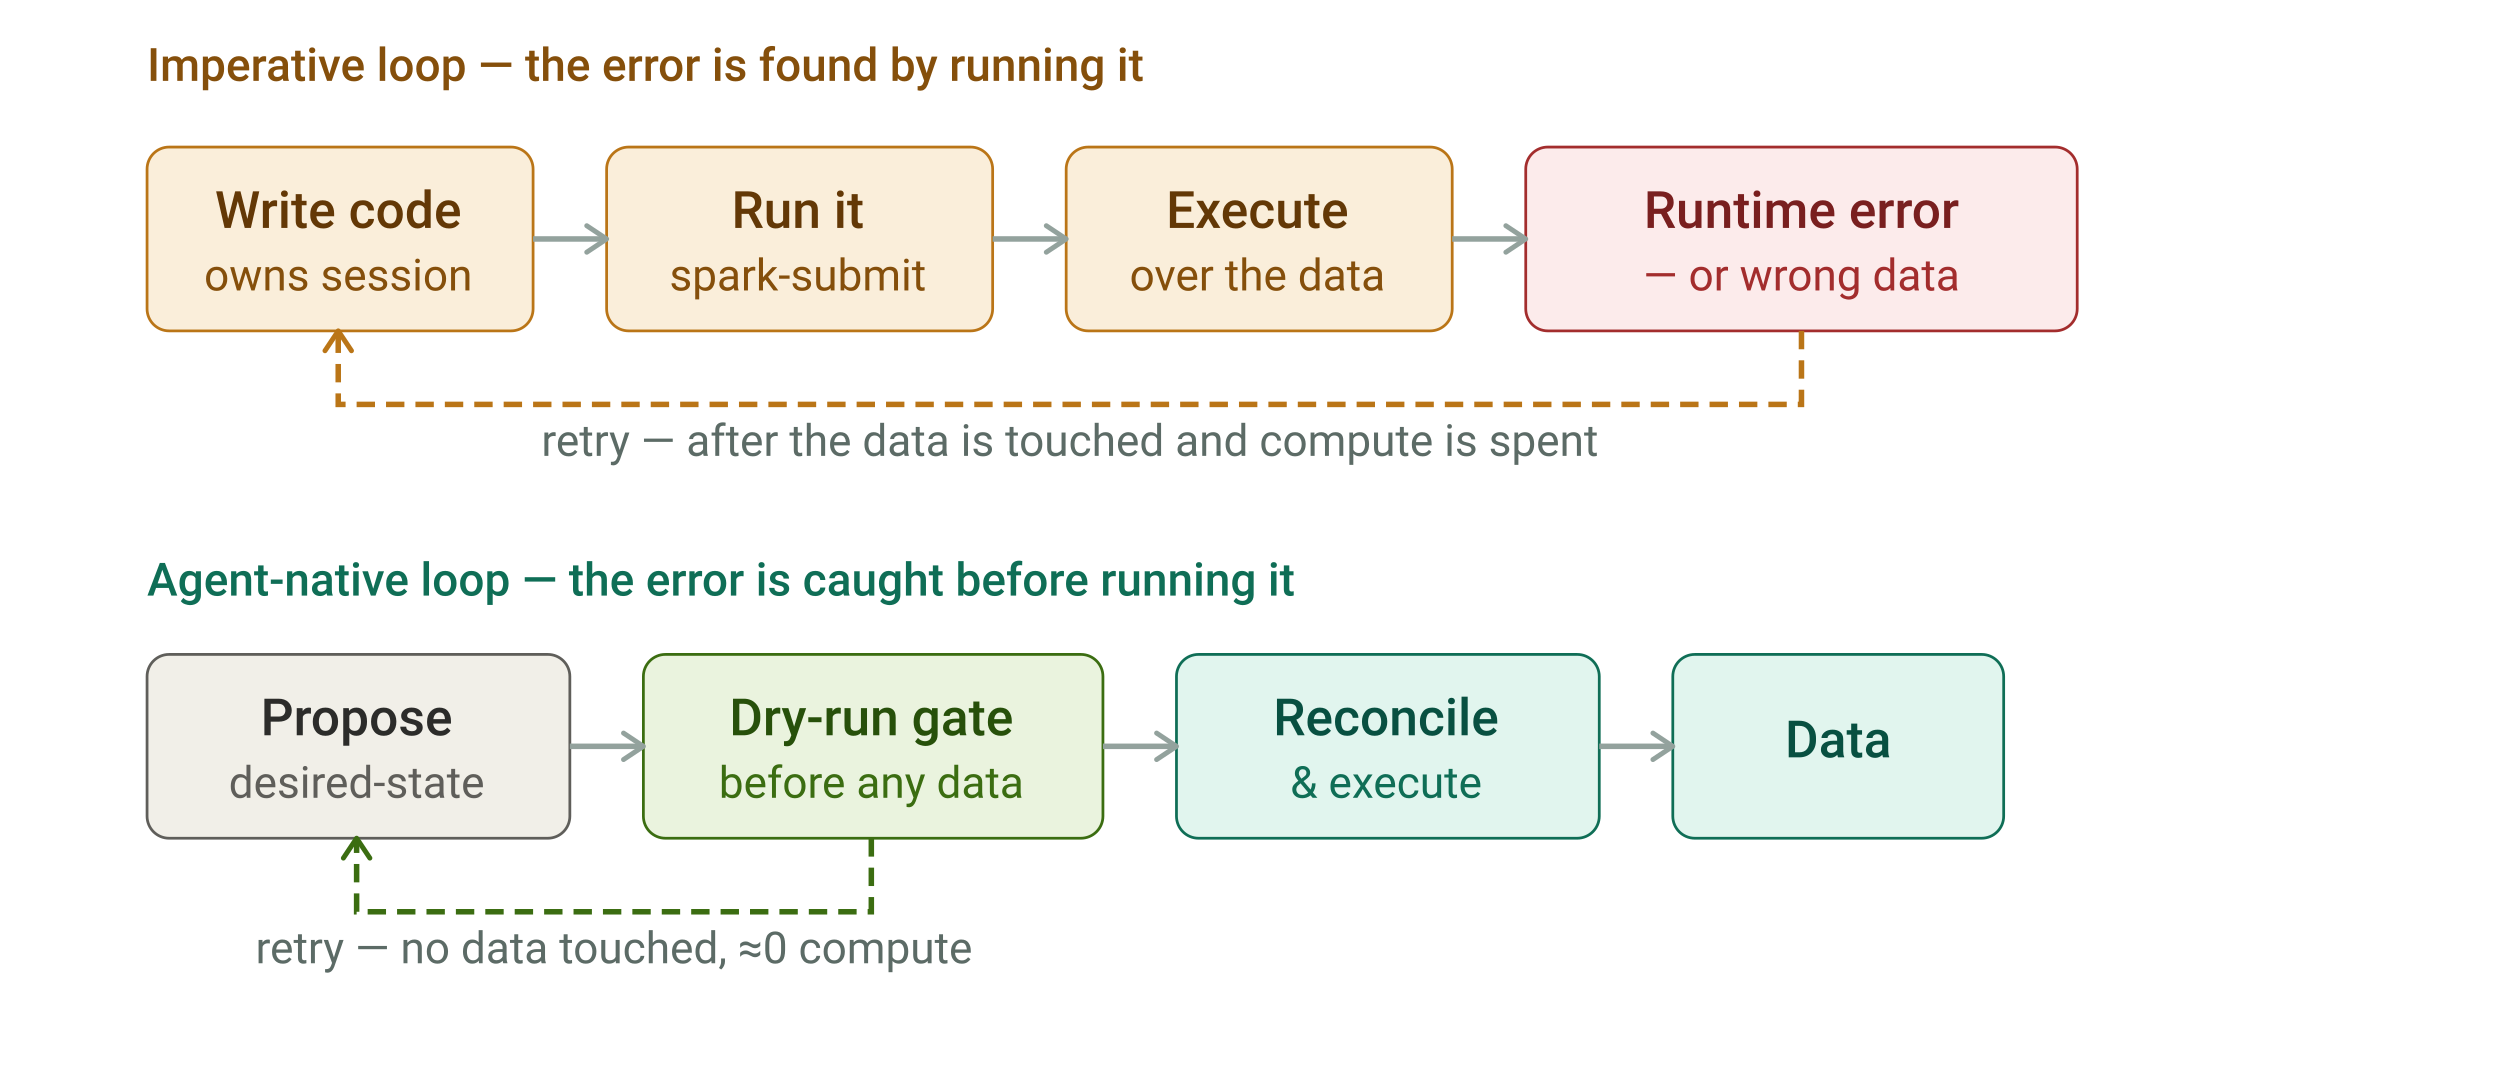
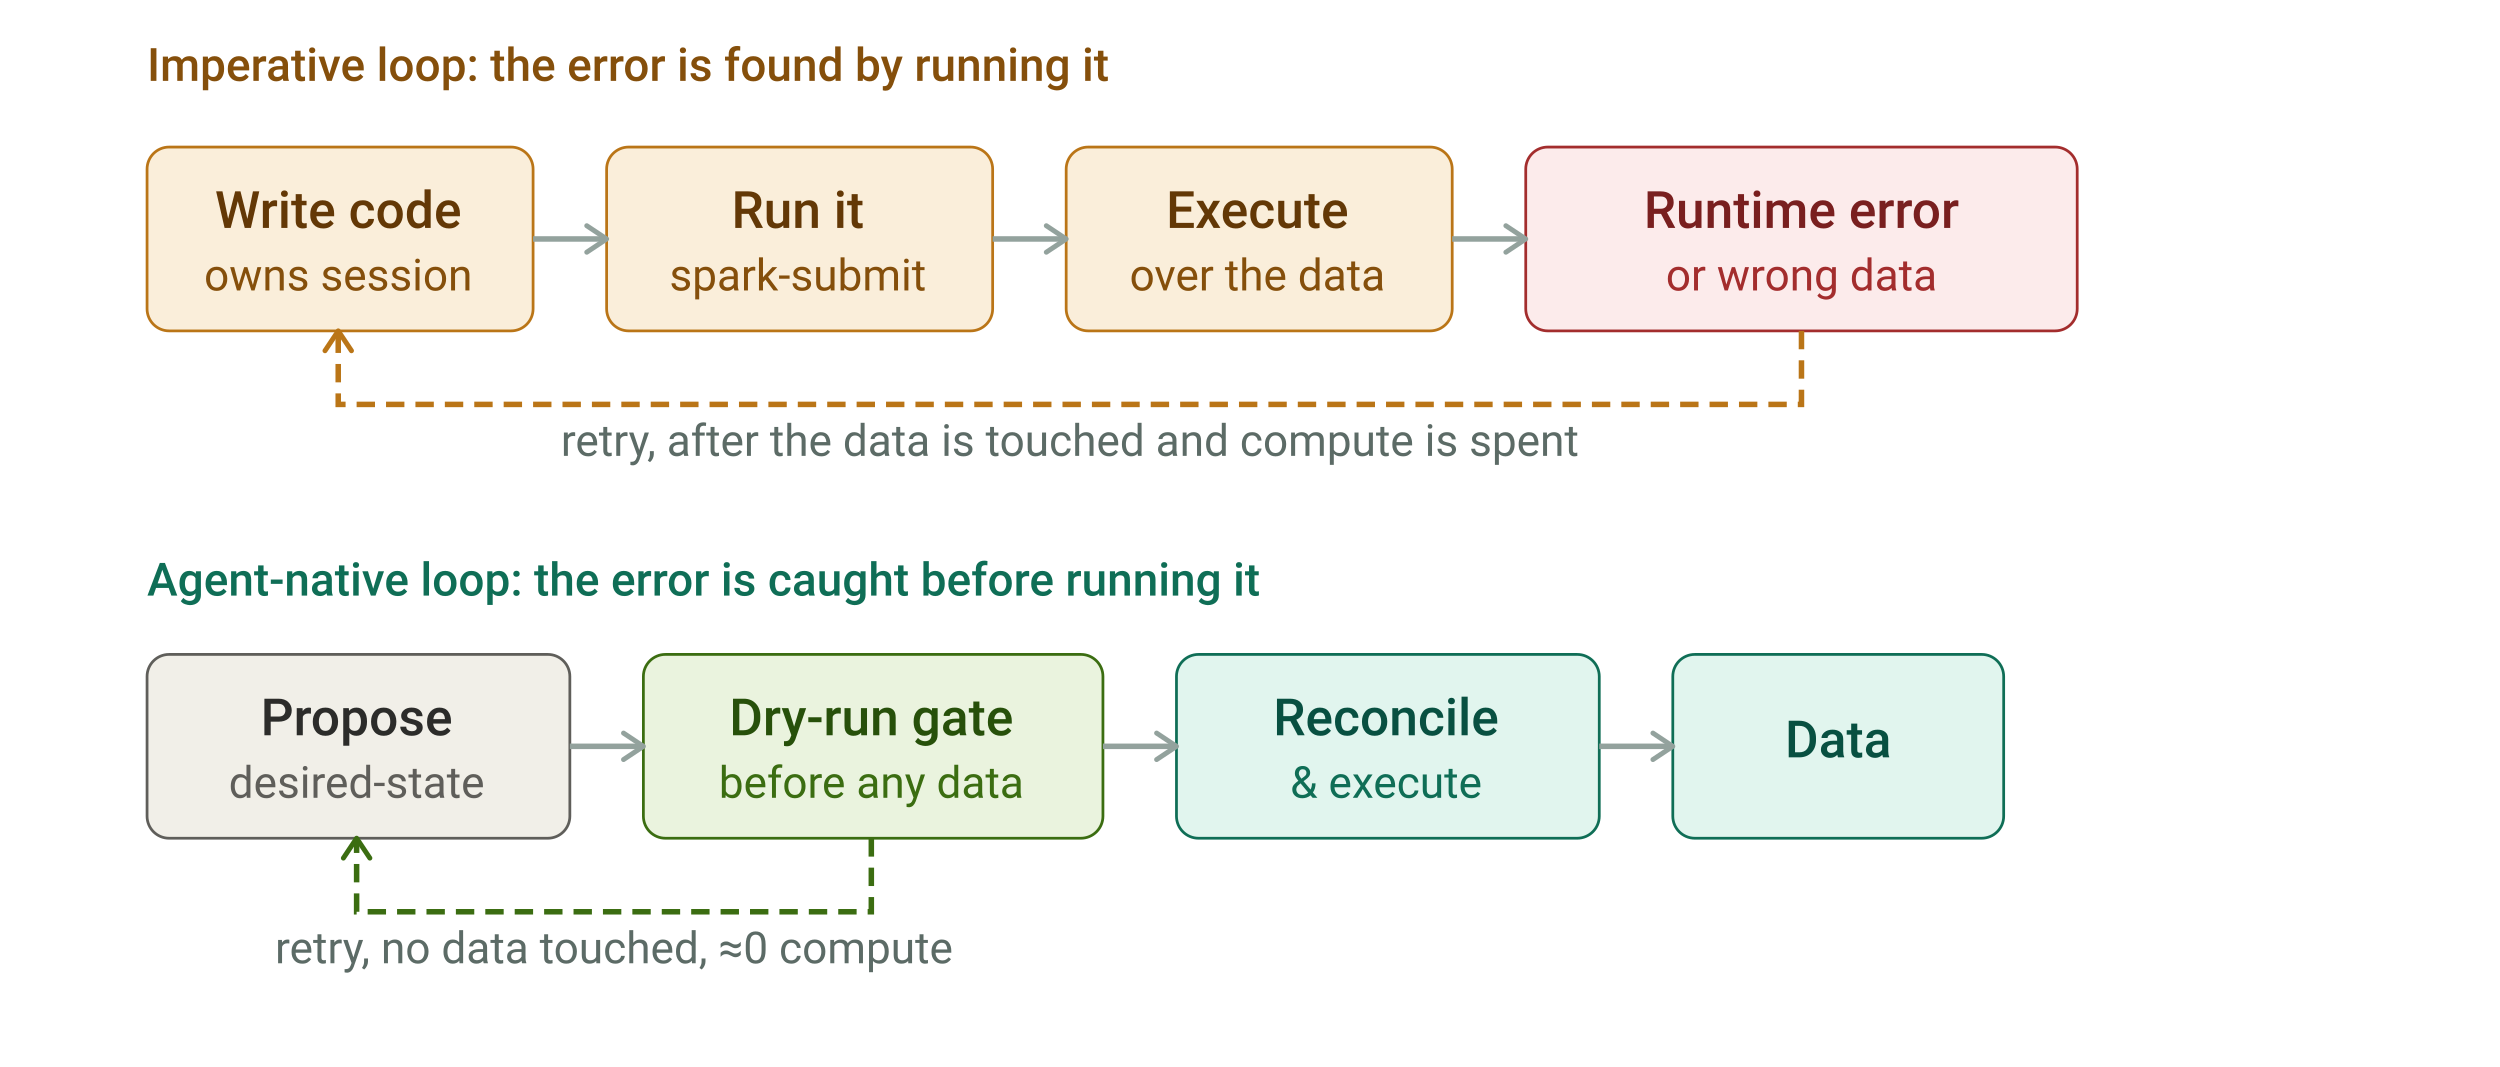
<svg xmlns="http://www.w3.org/2000/svg" width="100%" viewBox="0 0 680 290" role="img" font-family="ui-sans-serif, system-ui, sans-serif">
  <style>
  text{font-family:ui-sans-serif,system-ui,-apple-system,"Segoe UI",Roboto,Helvetica,Arial,sans-serif}
  .th{font-size:14px;font-weight:500;fill:#16201e}.ts{font-size:12px;fill:#5c6b66}
  .lbl{font-size:12.5px;font-weight:500}
  .arr{stroke:#93a29d;stroke-width:1.5;fill:none}
  .c-amber rect{fill:#FAEEDA;stroke:#BA7517;stroke-width:.75}.c-amber .th{fill:#633806}.c-amber .ts{fill:#854F0B}
  .c-red rect{fill:#FCEBEB;stroke:#A32D2D;stroke-width:.75}.c-red .th{fill:#791F1F}.c-red .ts{fill:#A32D2D}
  .c-green rect{fill:#EAF3DE;stroke:#3B6D11;stroke-width:.75}.c-green .th{fill:#27500A}.c-green .ts{fill:#3B6D11}
  .c-teal rect{fill:#E1F5EE;stroke:#0F6E56;stroke-width:.75}.c-teal .th{fill:#085041}.c-teal .ts{fill:#0F6E56}
  .c-gray rect{fill:#F1EFE8;stroke:#5F5E5A;stroke-width:.75}.c-gray .th{fill:#2C2C2A}.c-gray .ts{fill:#5F5E5A}
</style>
  <defs>
    <marker id="arrow" viewBox="0 0 10 10" refX="8" refY="5" markerWidth="6" markerHeight="6" orient="auto-start-reverse">
      <path d="M2 1L8 5L2 9" fill="none" stroke="context-stroke" stroke-width="1.5" stroke-linecap="round" stroke-linejoin="round" />
    </marker>
  </defs>
-   <text x="40" y="22" class="lbl" fill="#854F0B">Imperative loop — the error is found by running it</text>
+   <text x="40" y="22" class="lbl" fill="#854F0B">Imperative loop: the error is found by running it</text>
  <g class="c-amber">
    <rect x="40" y="40" width="105" height="50" rx="6" />
    <text x="92" y="62" class="th" text-anchor="middle">Write code</text>
    <text x="92" y="79" class="ts" text-anchor="middle">owns session</text>
  </g>
  <g class="c-amber">
    <rect x="165" y="40" width="105" height="50" rx="6" />
    <text x="217" y="62" class="th" text-anchor="middle">Run it</text>
    <text x="217" y="79" class="ts" text-anchor="middle">spark-submit</text>
  </g>
  <g class="c-amber">
    <rect x="290" y="40" width="105" height="50" rx="6" />
    <text x="342" y="62" class="th" text-anchor="middle">Execute</text>
    <text x="342" y="79" class="ts" text-anchor="middle">over the data</text>
  </g>
  <g class="c-red">
    <rect x="415" y="40" width="150" height="50" rx="6" />
    <text x="490" y="62" class="th" text-anchor="middle">Runtime error</text>
-     <text x="490" y="79" class="ts" text-anchor="middle">— or wrong data</text>
+     <text x="490" y="79" class="ts" text-anchor="middle">or wrong data</text>
  </g>
  <line x1="145" y1="65" x2="165" y2="65" class="arr" marker-end="url(#arrow)" />
  <line x1="270" y1="65" x2="290" y2="65" class="arr" marker-end="url(#arrow)" />
  <line x1="395" y1="65" x2="415" y2="65" class="arr" marker-end="url(#arrow)" />
  <path d="M490 90 V110 H92 V90" fill="none" stroke="#BA7517" stroke-width="1.5" stroke-dasharray="5 3" marker-end="url(#arrow)" />
-   <text x="291" y="124" class="ts" text-anchor="middle">retry — after the data is touched and compute is spent</text>
-   <text x="40" y="162" class="lbl" fill="#0F6E56">Agent-native loop — the error is caught before running it</text>
+   <text x="291" y="124" class="ts" text-anchor="middle">retry, after the data is touched and compute is spent</text>
+   <text x="40" y="162" class="lbl" fill="#0F6E56">Agent-native loop: the error is caught before running it</text>
  <g class="c-gray">
    <rect x="40" y="178" width="115" height="50" rx="6" />
    <text x="97" y="200" class="th" text-anchor="middle">Propose</text>
    <text x="97" y="217" class="ts" text-anchor="middle">desired-state</text>
  </g>
  <g class="c-green">
    <rect x="175" y="178" width="125" height="50" rx="6" />
    <text x="237" y="200" class="th" text-anchor="middle">Dry-run gate</text>
    <text x="237" y="217" class="ts" text-anchor="middle">before any data</text>
  </g>
  <g class="c-teal">
    <rect x="320" y="178" width="115" height="50" rx="6" />
    <text x="377" y="200" class="th" text-anchor="middle">Reconcile</text>
    <text x="377" y="217" class="ts" text-anchor="middle">&amp; execute</text>
  </g>
  <g class="c-teal">
    <rect x="455" y="178" width="90" height="50" rx="6" />
    <text x="500" y="206" class="th" text-anchor="middle">Data</text>
  </g>
  <line x1="155" y1="203" x2="175" y2="203" class="arr" marker-end="url(#arrow)" />
  <line x1="300" y1="203" x2="320" y2="203" class="arr" marker-end="url(#arrow)" />
  <line x1="435" y1="203" x2="455" y2="203" class="arr" marker-end="url(#arrow)" />
  <path d="M237 228 V248 H97 V228" fill="none" stroke="#3B6D11" stroke-width="1.5" stroke-dasharray="5 3" marker-end="url(#arrow)" />
-   <text x="167" y="262" class="ts" text-anchor="middle">retry — no data touched, ≈0 compute</text>
+   <text x="167" y="262" class="ts" text-anchor="middle">retry, no data touched, ≈0 compute</text>
</svg>
